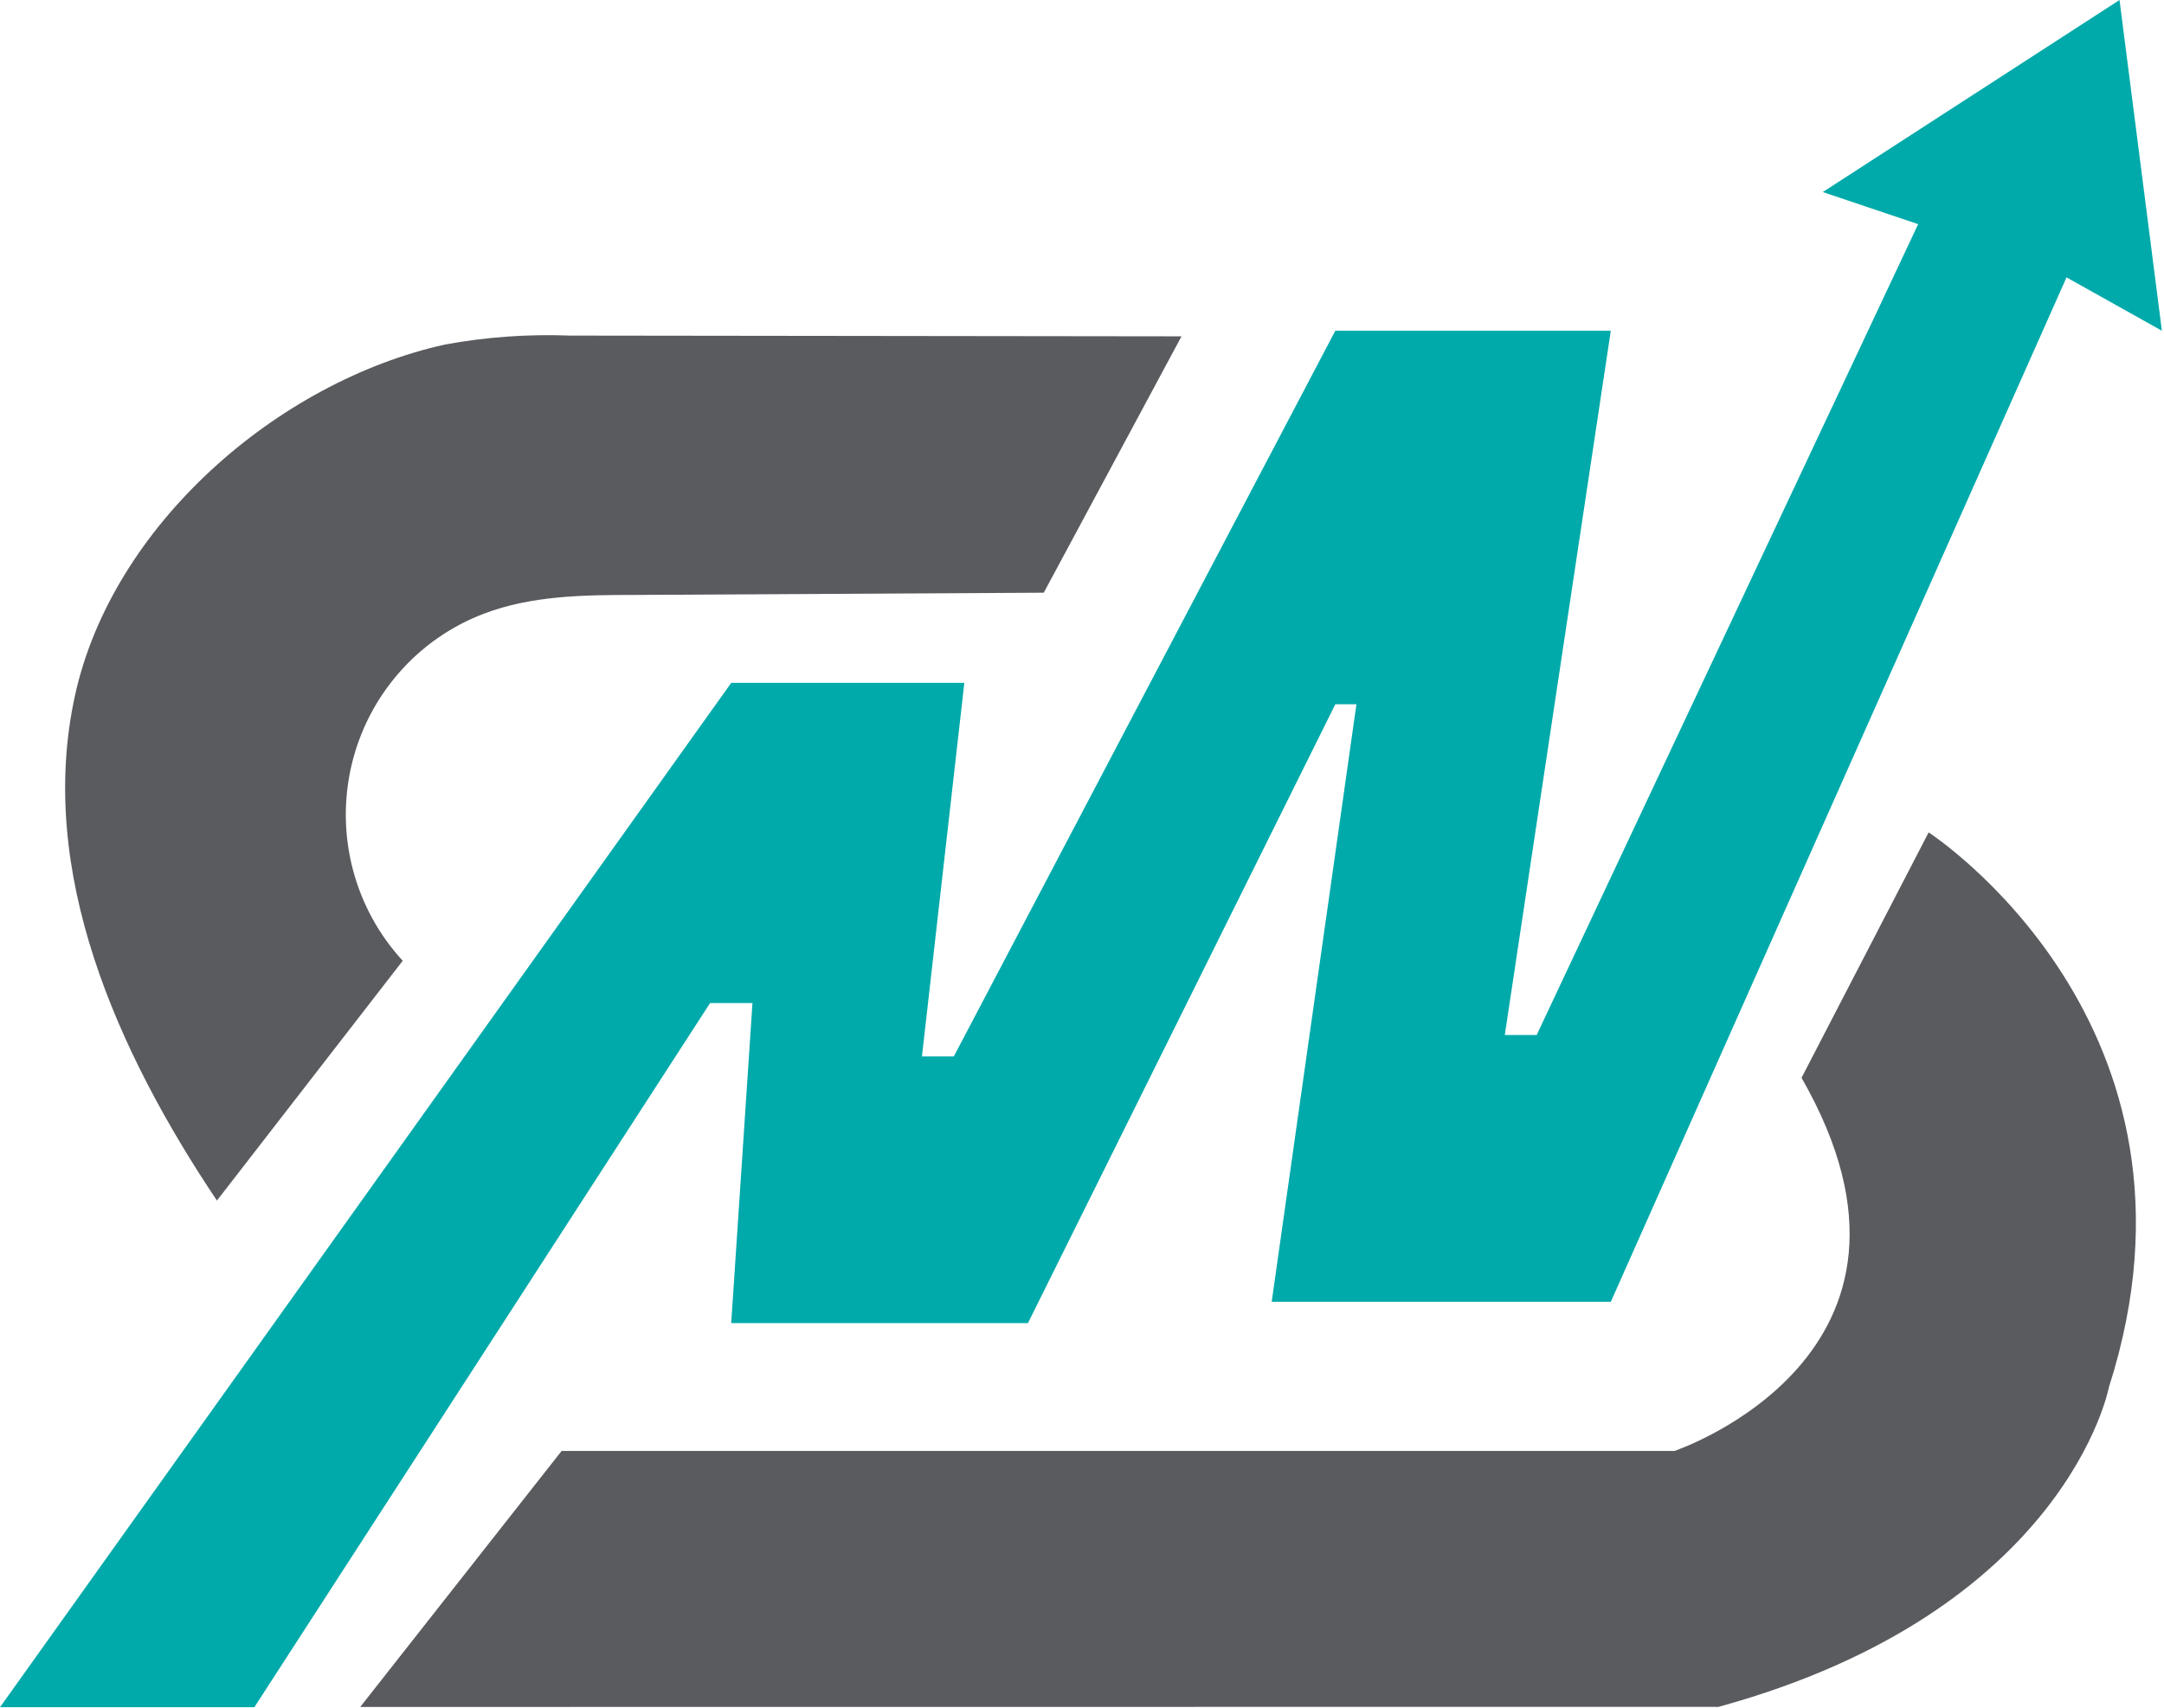
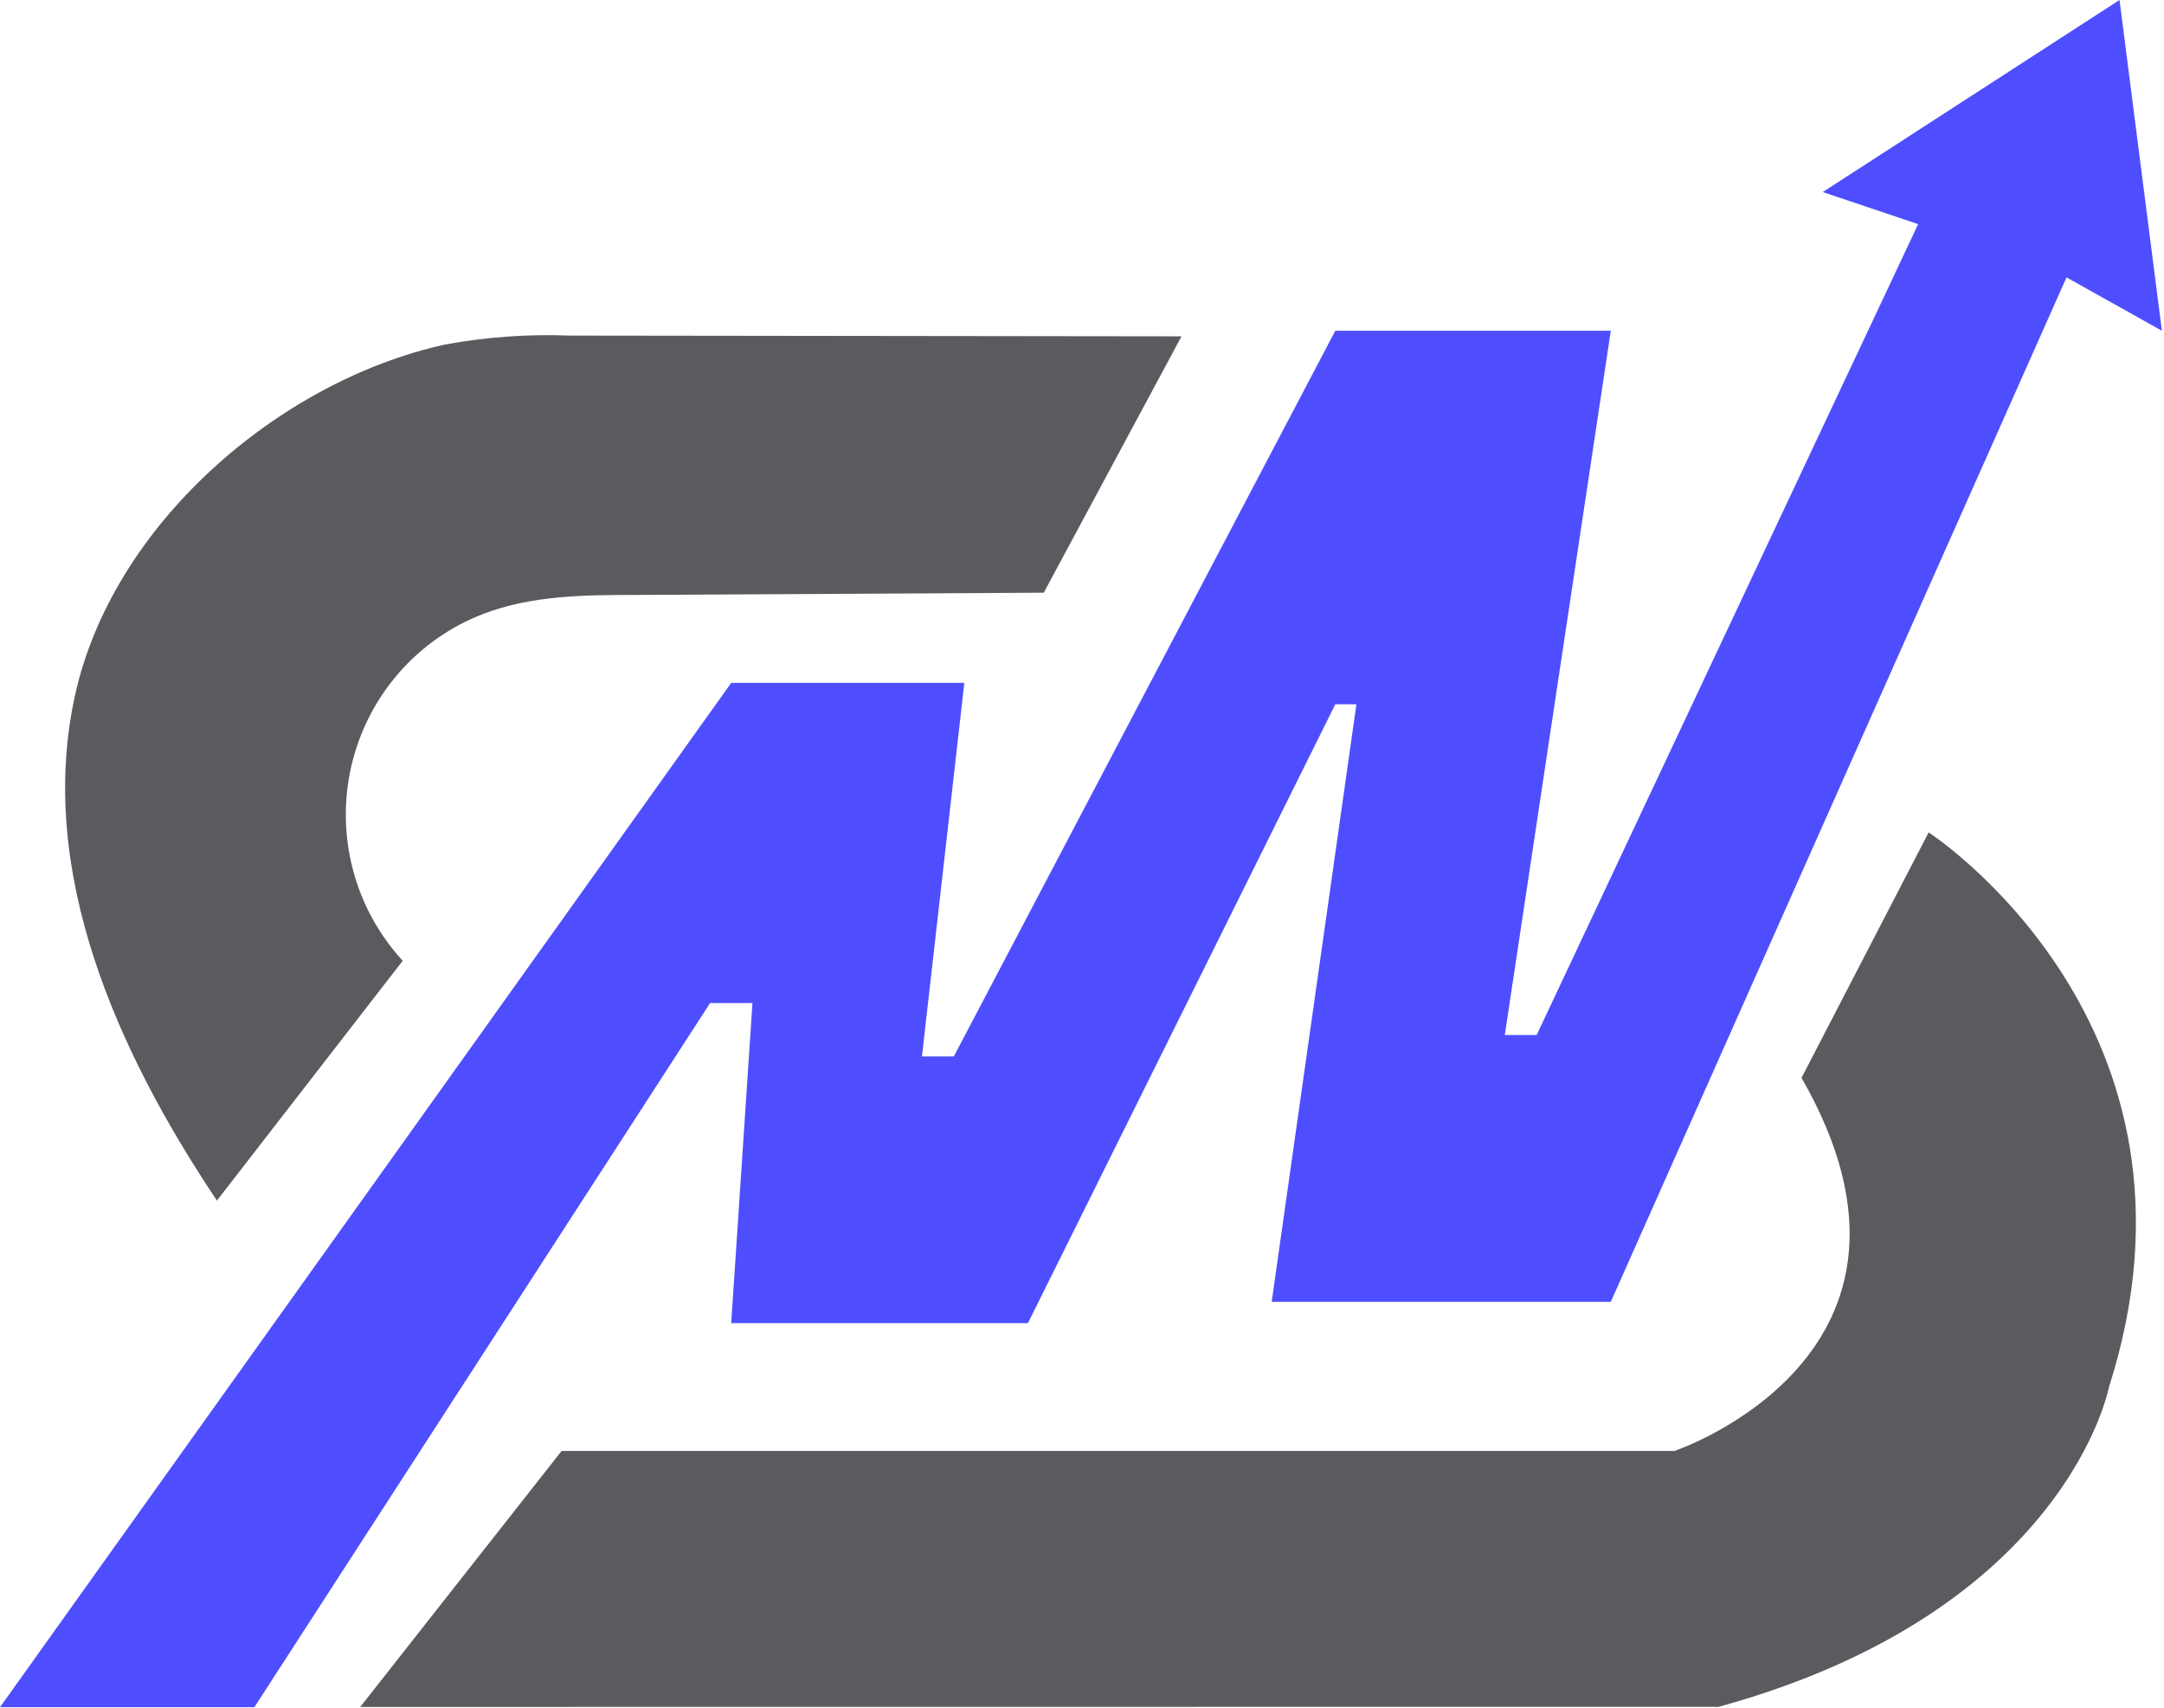
<svg xmlns="http://www.w3.org/2000/svg" width="573" height="452" viewBox="0 0 573 452" fill="none">
  <path d="M57.44 317.865C30.977 278.346 9.682 230.791 19.823 184.291C29.636 139.14 73.501 101.037 117.792 91.223C128.718 89.214 139.83 88.418 150.928 88.852L312.847 89.05L276.374 156.924L167.742 157.517C154.363 157.517 140.624 157.714 128.095 162.49C119.432 165.784 111.706 171.172 105.597 178.181C99.488 185.189 95.184 193.601 93.065 202.678C90.945 211.755 91.074 221.216 93.441 230.231C95.808 239.245 100.34 247.535 106.637 254.372L57.44 317.865Z" fill="#5A5B5F" />
  <path d="M95.385 451.934L148.704 384.159H443.364C443.364 384.159 519.123 358.735 477.023 285.361L510.682 220.385C510.682 220.385 589.189 271.233 558.408 367.297C558.408 367.297 547.22 426.576 455.074 451.901C454.738 451.95 454.396 451.95 454.06 451.901L95.385 451.934Z" fill="#5A5B5F" />
-   <path d="M67.352 452H0L193.616 180.8H255.342L244.121 279.697H252.561L353.573 87.568H426.517L398.452 274.032H406.891L507.902 59.345L482.65 50.848L561.221 0L572.441 87.568L547.188 73.44L426.517 344.673H336.727L359.165 186.465H353.573L272.188 350.304H193.616L199.242 265.569H188.022L67.352 452Z" fill="#00AAAA" />
+   <path d="M67.352 452H0L193.616 180.8H255.342L244.121 279.697H252.561L353.573 87.568H426.517L398.452 274.032H406.891L507.902 59.345L482.65 50.848L561.221 0L572.441 87.568L547.188 73.44L426.517 344.673H336.727L359.165 186.465H353.573L272.188 350.304H193.616L199.242 265.569H188.022L67.352 452Z" fill="#4e4eff" />
</svg>
